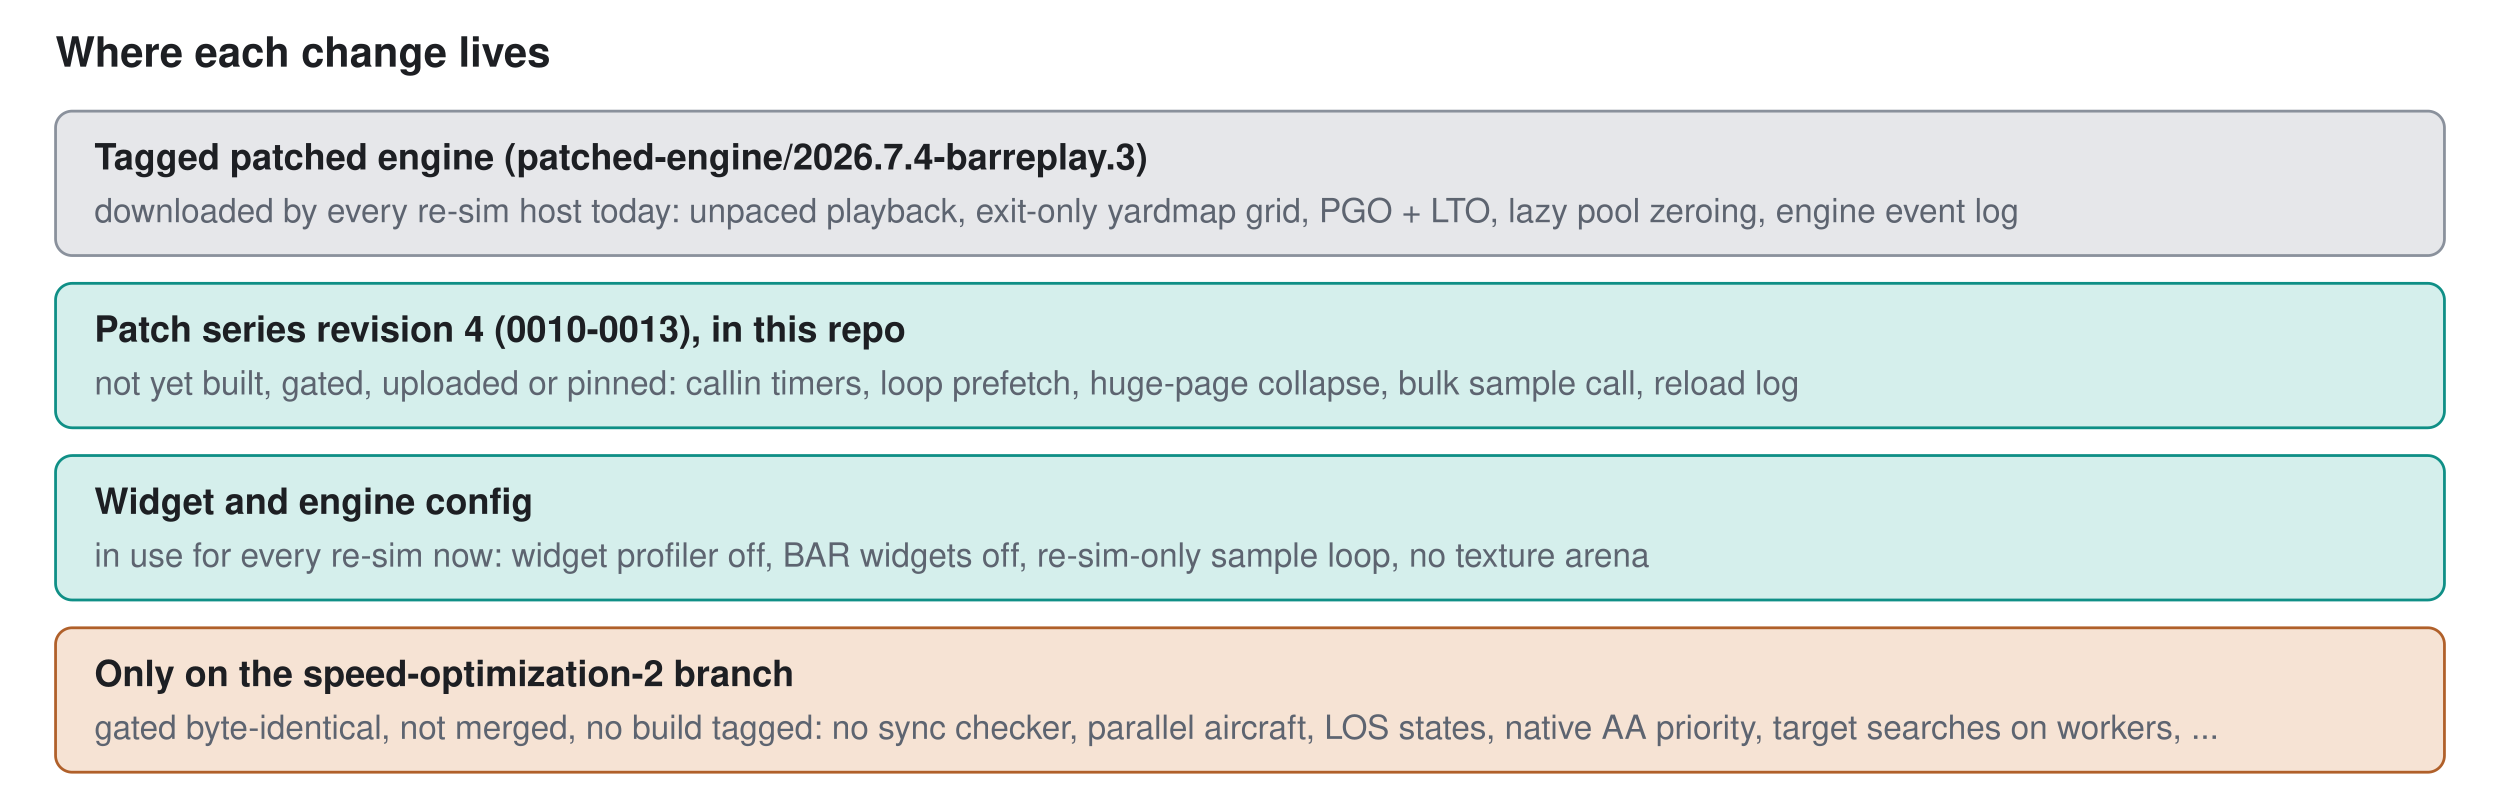
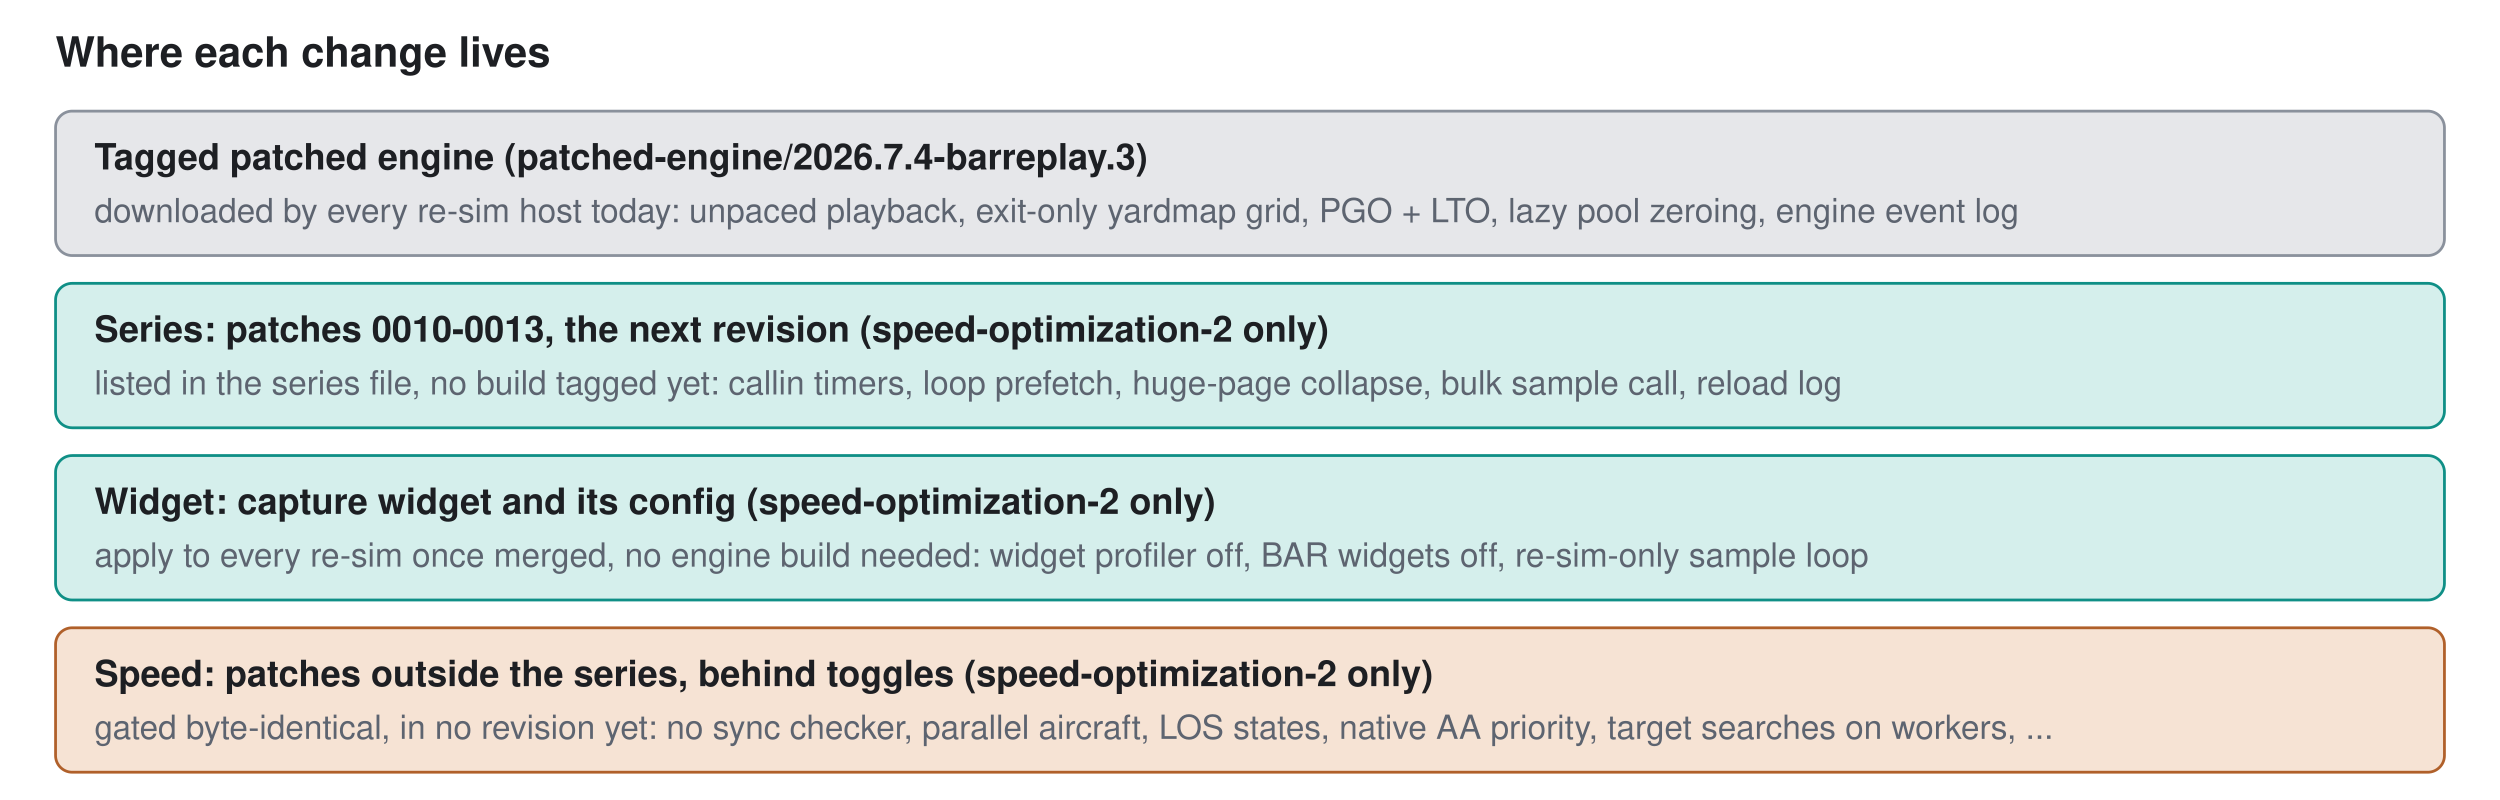
<svg xmlns="http://www.w3.org/2000/svg" width="900" height="288" viewBox="0 0 900 288" font-family="Helvetica, Arial, sans-serif" font-size="13" fill="#1d1f23">
  <defs>
    <marker id="a" viewBox="0 0 10 10" refX="9" refY="5" markerWidth="7" markerHeight="7" orient="auto">
      <path d="M0,0 L10,5 L0,10 z" fill="#5d6470" />
    </marker>
    <marker id="o" viewBox="0 0 10 10" refX="9" refY="5" markerWidth="7" markerHeight="7" orient="auto">
      <path d="M0,0 L10,5 L0,10 z" fill="#b0602a" />
    </marker>
  </defs>
  <rect width="900" height="288" fill="#ffffff" />
  <text x="20" y="24" font-size="15" font-weight="bold">Where each change lives</text>
  <rect x="20" y="40" width="860" height="52" rx="6" fill="#e6e7ea" stroke="#8a919c" />
  <text x="34" y="61" font-weight="bold">Tagged patched engine (patched-engine/2026.7.4-barreplay.3)</text>
  <text x="34" y="80" font-size="12" fill="#5d6470">downloaded by every re-sim host today: unpaced playback, exit-only yardmap grid, PGO + LTO, lazy pool zeroing, engine event log</text>
  <rect x="20" y="102" width="860" height="52" rx="6" fill="#d5efec" stroke="#0f8f86" />
-   <text x="34" y="123" font-weight="bold">Patch series revision 4 (0010-0013), in this repo</text>
-   <text x="34" y="142" font-size="12" fill="#5d6470">not yet built, gated, uploaded or pinned: callin timers, loop prefetch, huge-page collapse, bulk sample call, reload log</text>
+   <text x="34" y="123" font-weight="bold">Series: patches 0010-0013, the next revision (speed-optimization-2 only)</text>
+   <text x="34" y="142" font-size="12" fill="#5d6470">listed in the series file, no build tagged yet: callin timers, loop prefetch, huge-page collapse, bulk sample call, reload log</text>
  <rect x="20" y="164" width="860" height="52" rx="6" fill="#d5efec" stroke="#0f8f86" />
-   <text x="34" y="185" font-weight="bold">Widget and engine config</text>
-   <text x="34" y="204" font-size="12" fill="#5d6470">in use for every re-sim now: widget profiler off, BAR widgets off, re-sim-only sample loop, no texture arena</text>
+   <text x="34" y="185" font-weight="bold">Widget: capture widget and its config (speed-optimization-2 only)</text>
+   <text x="34" y="204" font-size="12" fill="#5d6470">apply to every re-sim once merged, no engine build needed: widget profiler off, BAR widgets off, re-sim-only sample loop</text>
  <rect x="20" y="226" width="860" height="52" rx="6" fill="#f6e3d4" stroke="#b0602a" />
-   <text x="34" y="247" font-weight="bold">Only on the speed-optimization-2 branch</text>
-   <text x="34" y="266" font-size="12" fill="#5d6470">gated byte-identical, not merged, no build tagged: no sync checker, parallel aircraft, LOS states, native AA priority, target searches on workers, ...</text>
+   <text x="34" y="247" font-weight="bold">Speed: patches outside the series, behind toggles (speed-optimization-2 only)</text>
+   <text x="34" y="266" font-size="12" fill="#5d6470">gated byte-identical, in no revision yet: no sync checker, parallel aircraft, LOS states, native AA priority, target searches on workers, ...</text>
</svg>
